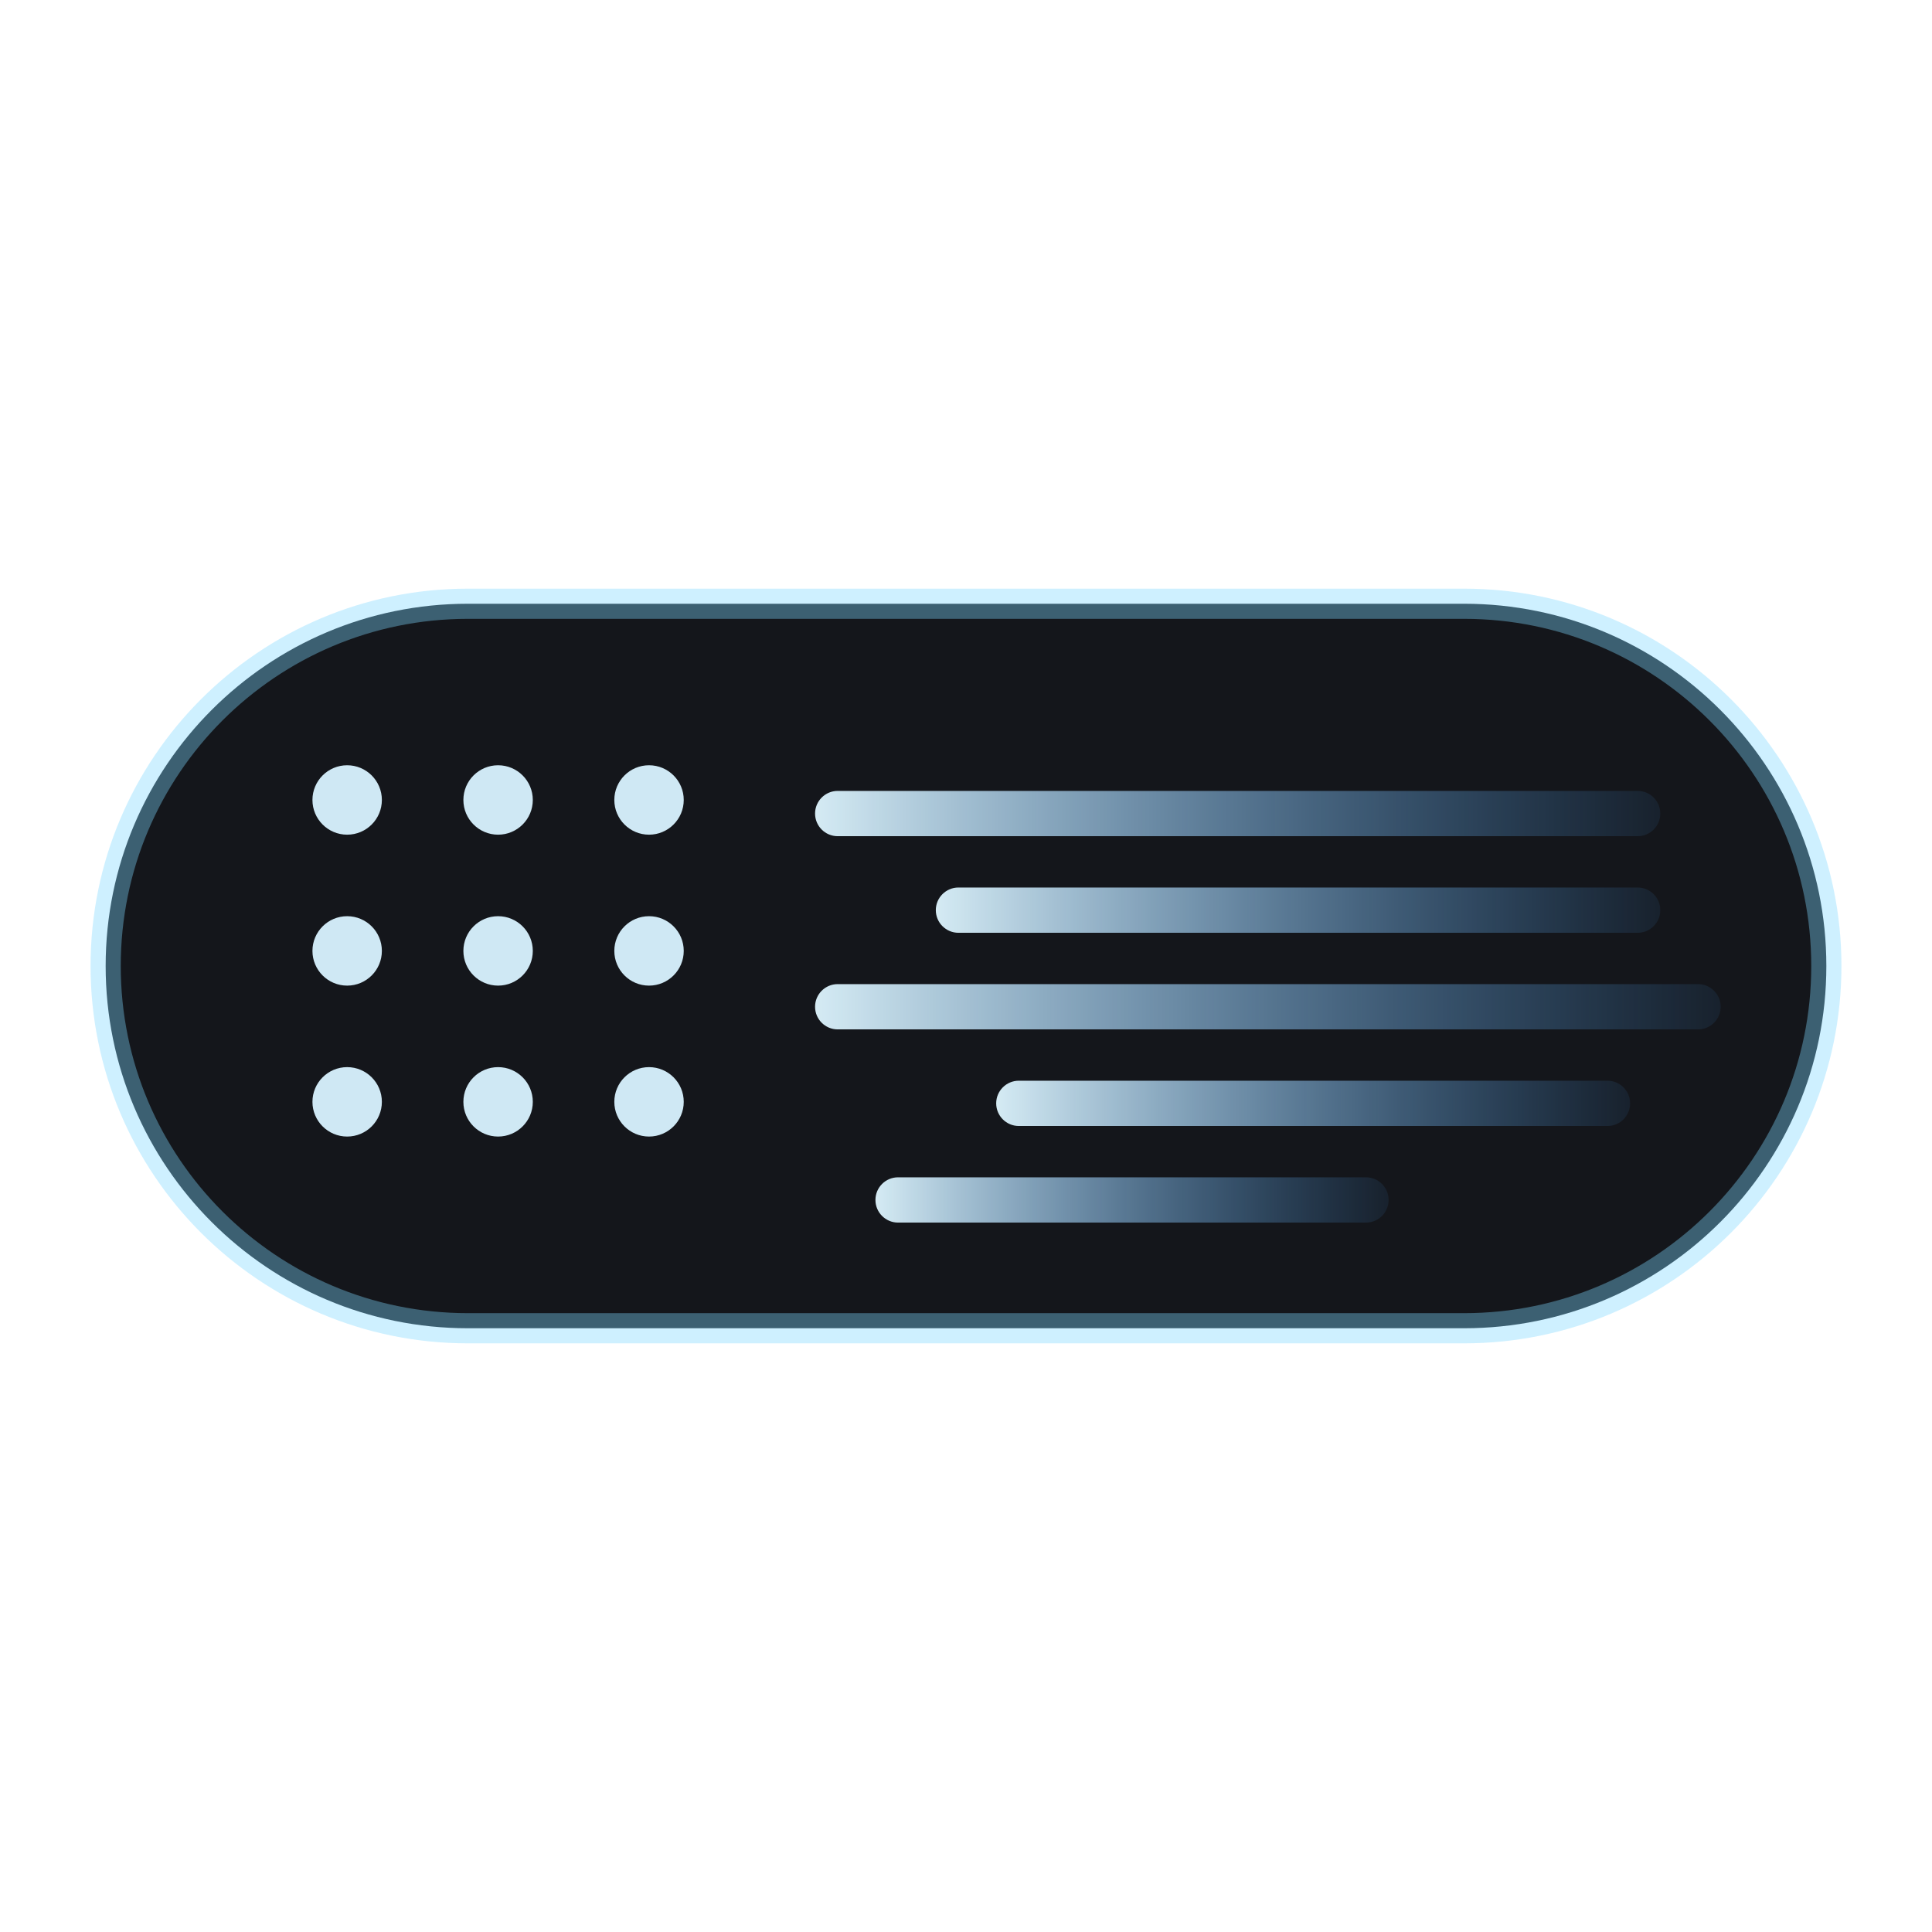
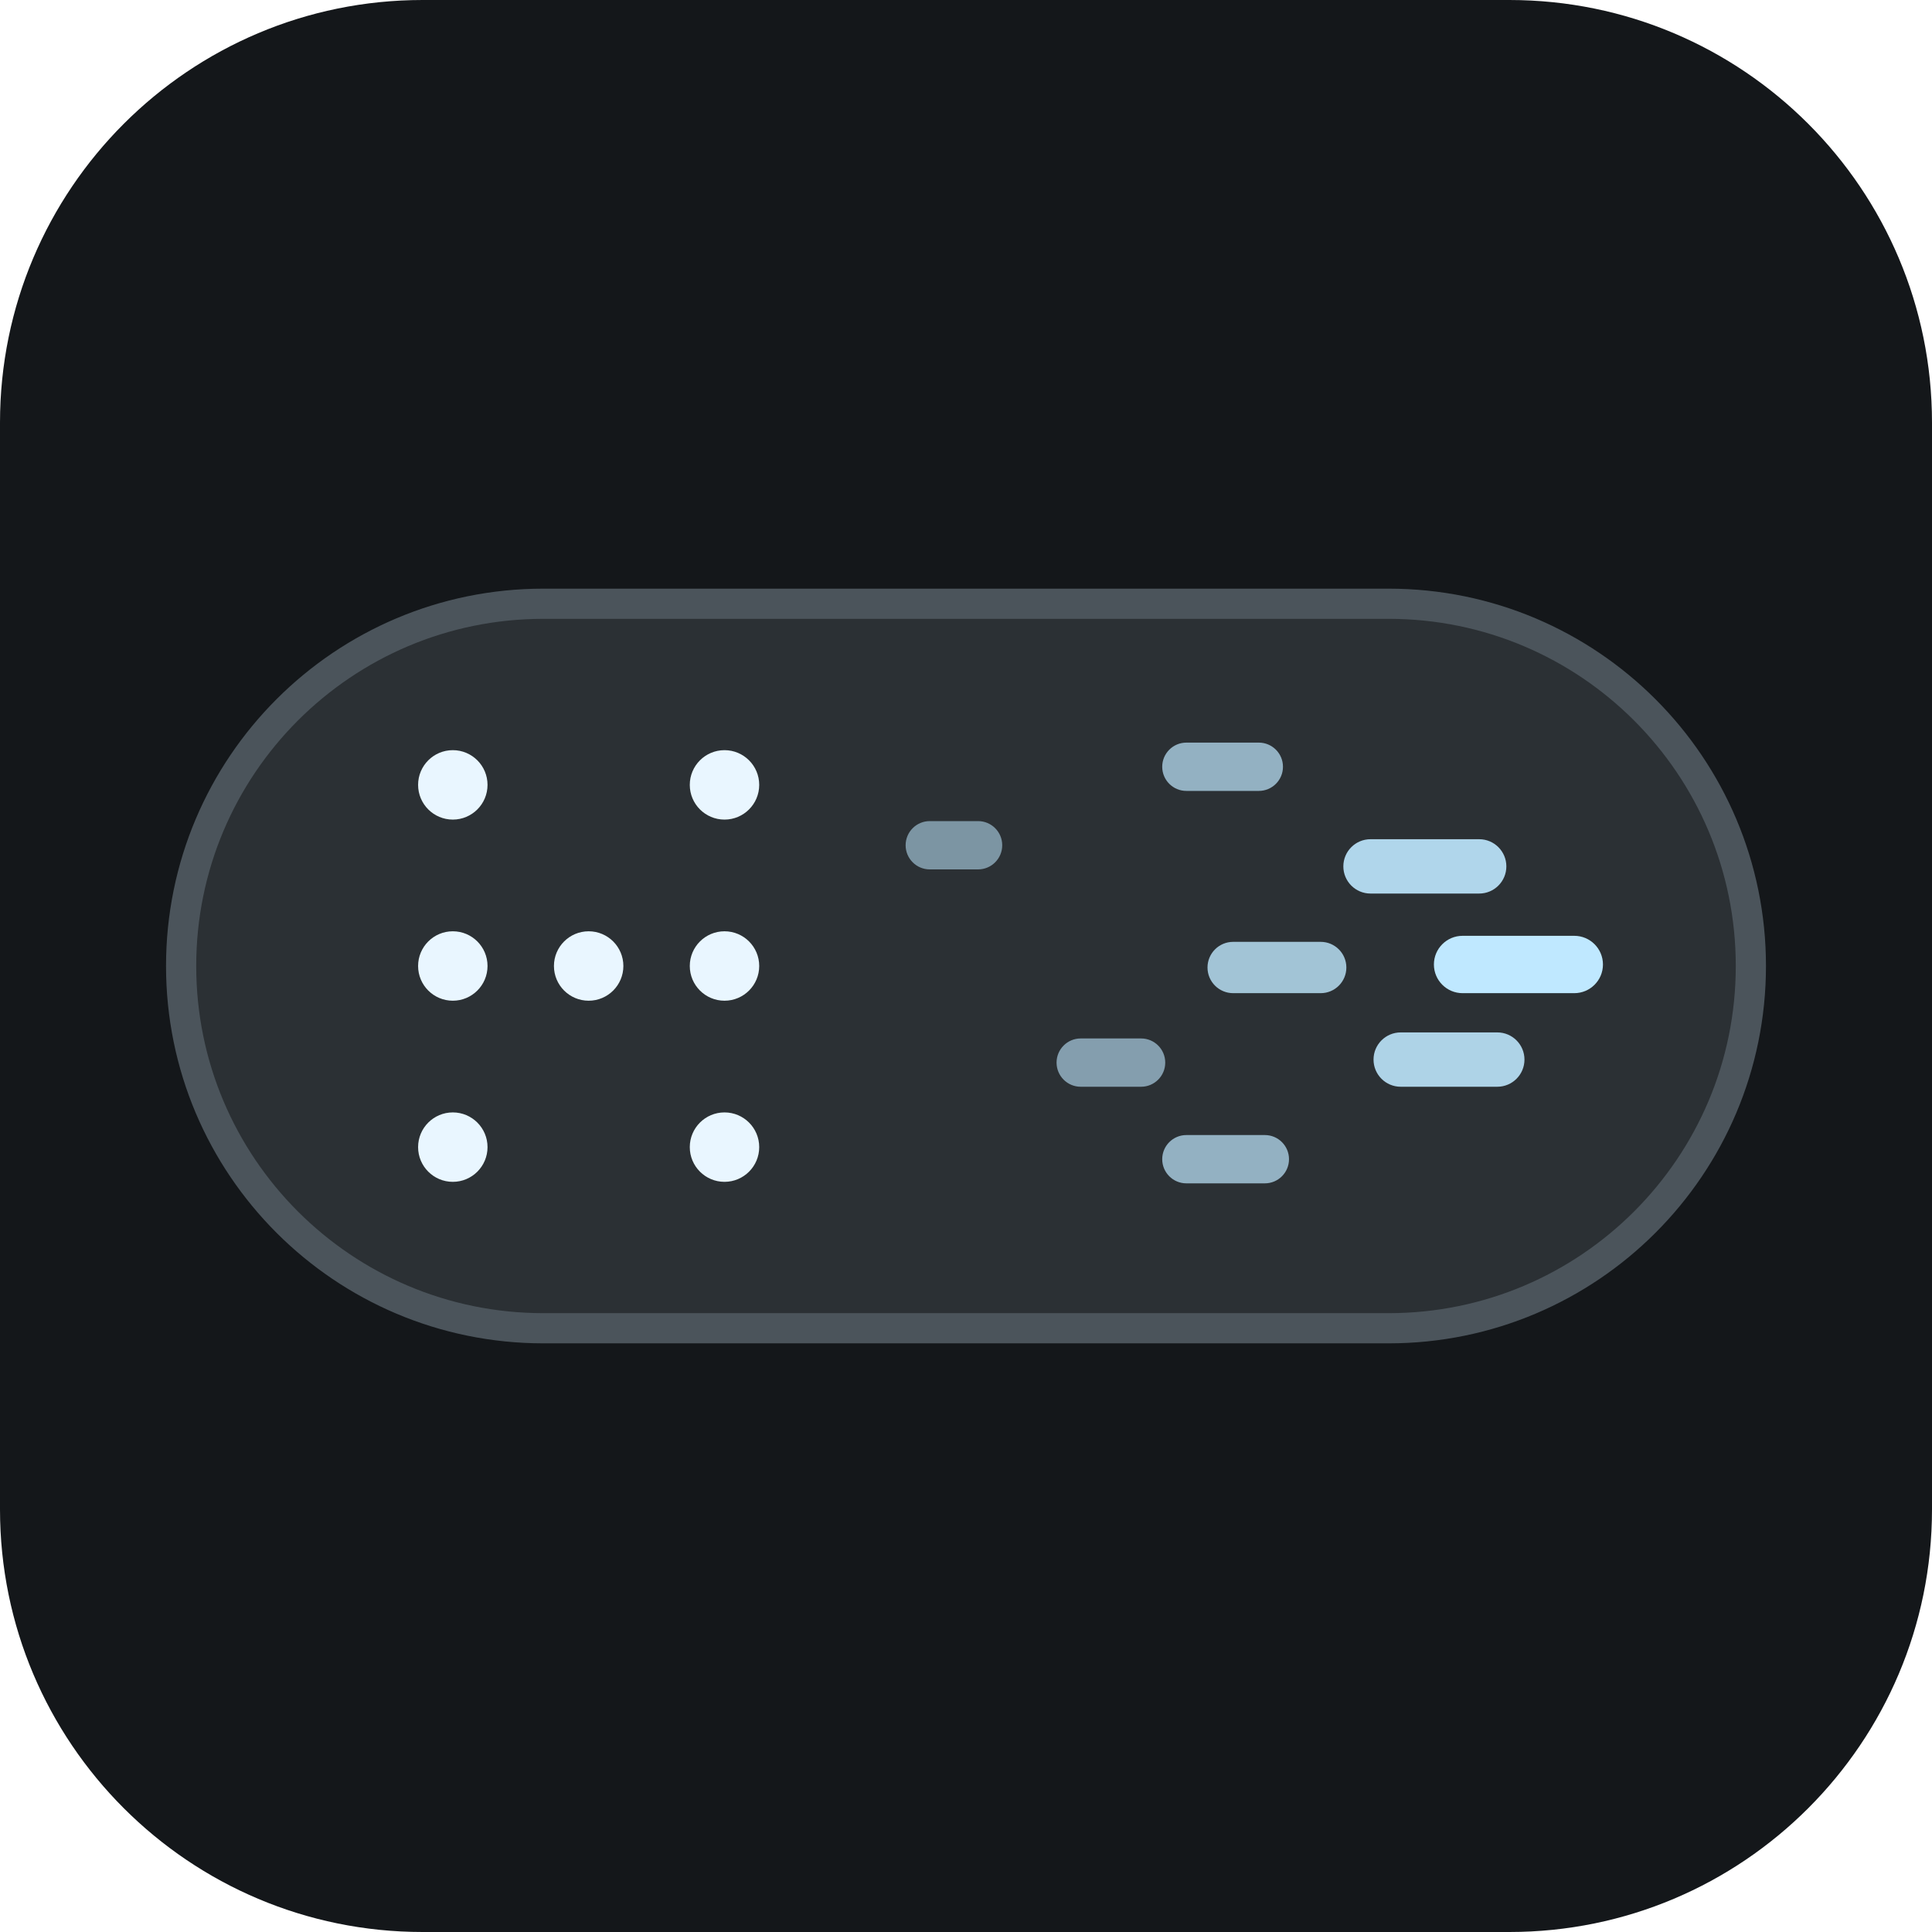
- <svg xmlns="http://www.w3.org/2000/svg" viewBox="0 0 64 64" width="64" height="64" role="img" aria-label="Thinking intensity pill">
-   <defs>
-     <linearGradient id="tiFlow" x1="0" y1="0" x2="1" y2="0">
-       <stop offset="0" stop-color="#dff6ff" stop-opacity="0.95" />
-       <stop offset="1" stop-color="#4aa8ff" stop-opacity="0.08" />
-     </linearGradient>
-   </defs>
-   <rect x="3.5" y="20" width="57" height="24" rx="12" fill="#14161b" stroke="#7fd8ff" stroke-opacity="0.38" />
-   <g fill="#cfe8f4">
-     <circle cx="11.5" cy="26.5" r="1.15" />
-     <circle cx="16.5" cy="26.5" r="1.15" />
-     <circle cx="11.5" cy="31.5" r="1.15" />
-     <circle cx="16.5" cy="31.5" r="1.15" />
-     <circle cx="11.5" cy="36.5" r="1.15" />
-     <circle cx="16.5" cy="36.5" r="1.15" />
-     <circle cx="21.5" cy="26.5" r="1.15" />
-     <circle cx="21.5" cy="31.5" r="1.15" />
-     <circle cx="21.5" cy="36.5" r="1.15" />
+ <svg xmlns="http://www.w3.org/2000/svg" width="64" height="64" viewBox="0 0 64 64" role="img" aria-label="dsh-thinking-pill">
+   <rect width="64" height="64" rx="14" fill="#14171a" />
+   <rect x="6" y="20" width="52" height="24" rx="12" fill="#2b3034" stroke="#4b545b" stroke-width="1" />
+   <g fill="#e9f6ff">
+     <circle cx="15" cy="26" r="1.15" />
+     <circle cx="15" cy="32" r="1.15" />
+     <circle cx="15" cy="38" r="1.15" />
+     <circle cx="19.5" cy="32" r="1.15" />
+     <circle cx="24" cy="26" r="1.15" />
+     <circle cx="24" cy="32" r="1.15" />
+     <circle cx="24" cy="38" r="1.15" />
  </g>
-   <g fill="url(#tiFlow)">
-     <rect x="27" y="26.2" width="28" height="1.5" rx="0.75" />
-     <rect x="31" y="29.4" width="24" height="1.5" rx="0.75" />
-     <rect x="27" y="32.6" width="30" height="1.5" rx="0.75" />
-     <rect x="33" y="35.8" width="21" height="1.5" rx="0.75" />
-     <rect x="29" y="39" width="17" height="1.5" rx="0.75" />
+   <g fill="#bfe8ff">
+     <rect x="30" y="27.2" width="3.2" height="1.6" rx="0.8" opacity="0.55" />
+     <rect x="35" y="34.4" width="3.6" height="1.6" rx="0.8" opacity="0.6" />
+     <rect x="38.5" y="24.6" width="4" height="1.6" rx="0.8" opacity="0.7" />
+     <rect x="40" y="31.2" width="4.6" height="1.7" rx="0.85" opacity="0.8" />
+     <rect x="38.5" y="37.6" width="4.2" height="1.6" rx="0.8" opacity="0.7" />
+     <rect x="44.5" y="27.8" width="5.4" height="1.8" rx="0.9" opacity="0.9" />
+     <rect x="45.5" y="34.2" width="5" height="1.8" rx="0.9" opacity="0.88" />
+     <rect x="47.5" y="31" width="5.6" height="1.9" rx="0.95" opacity="1" />
  </g>
</svg>
